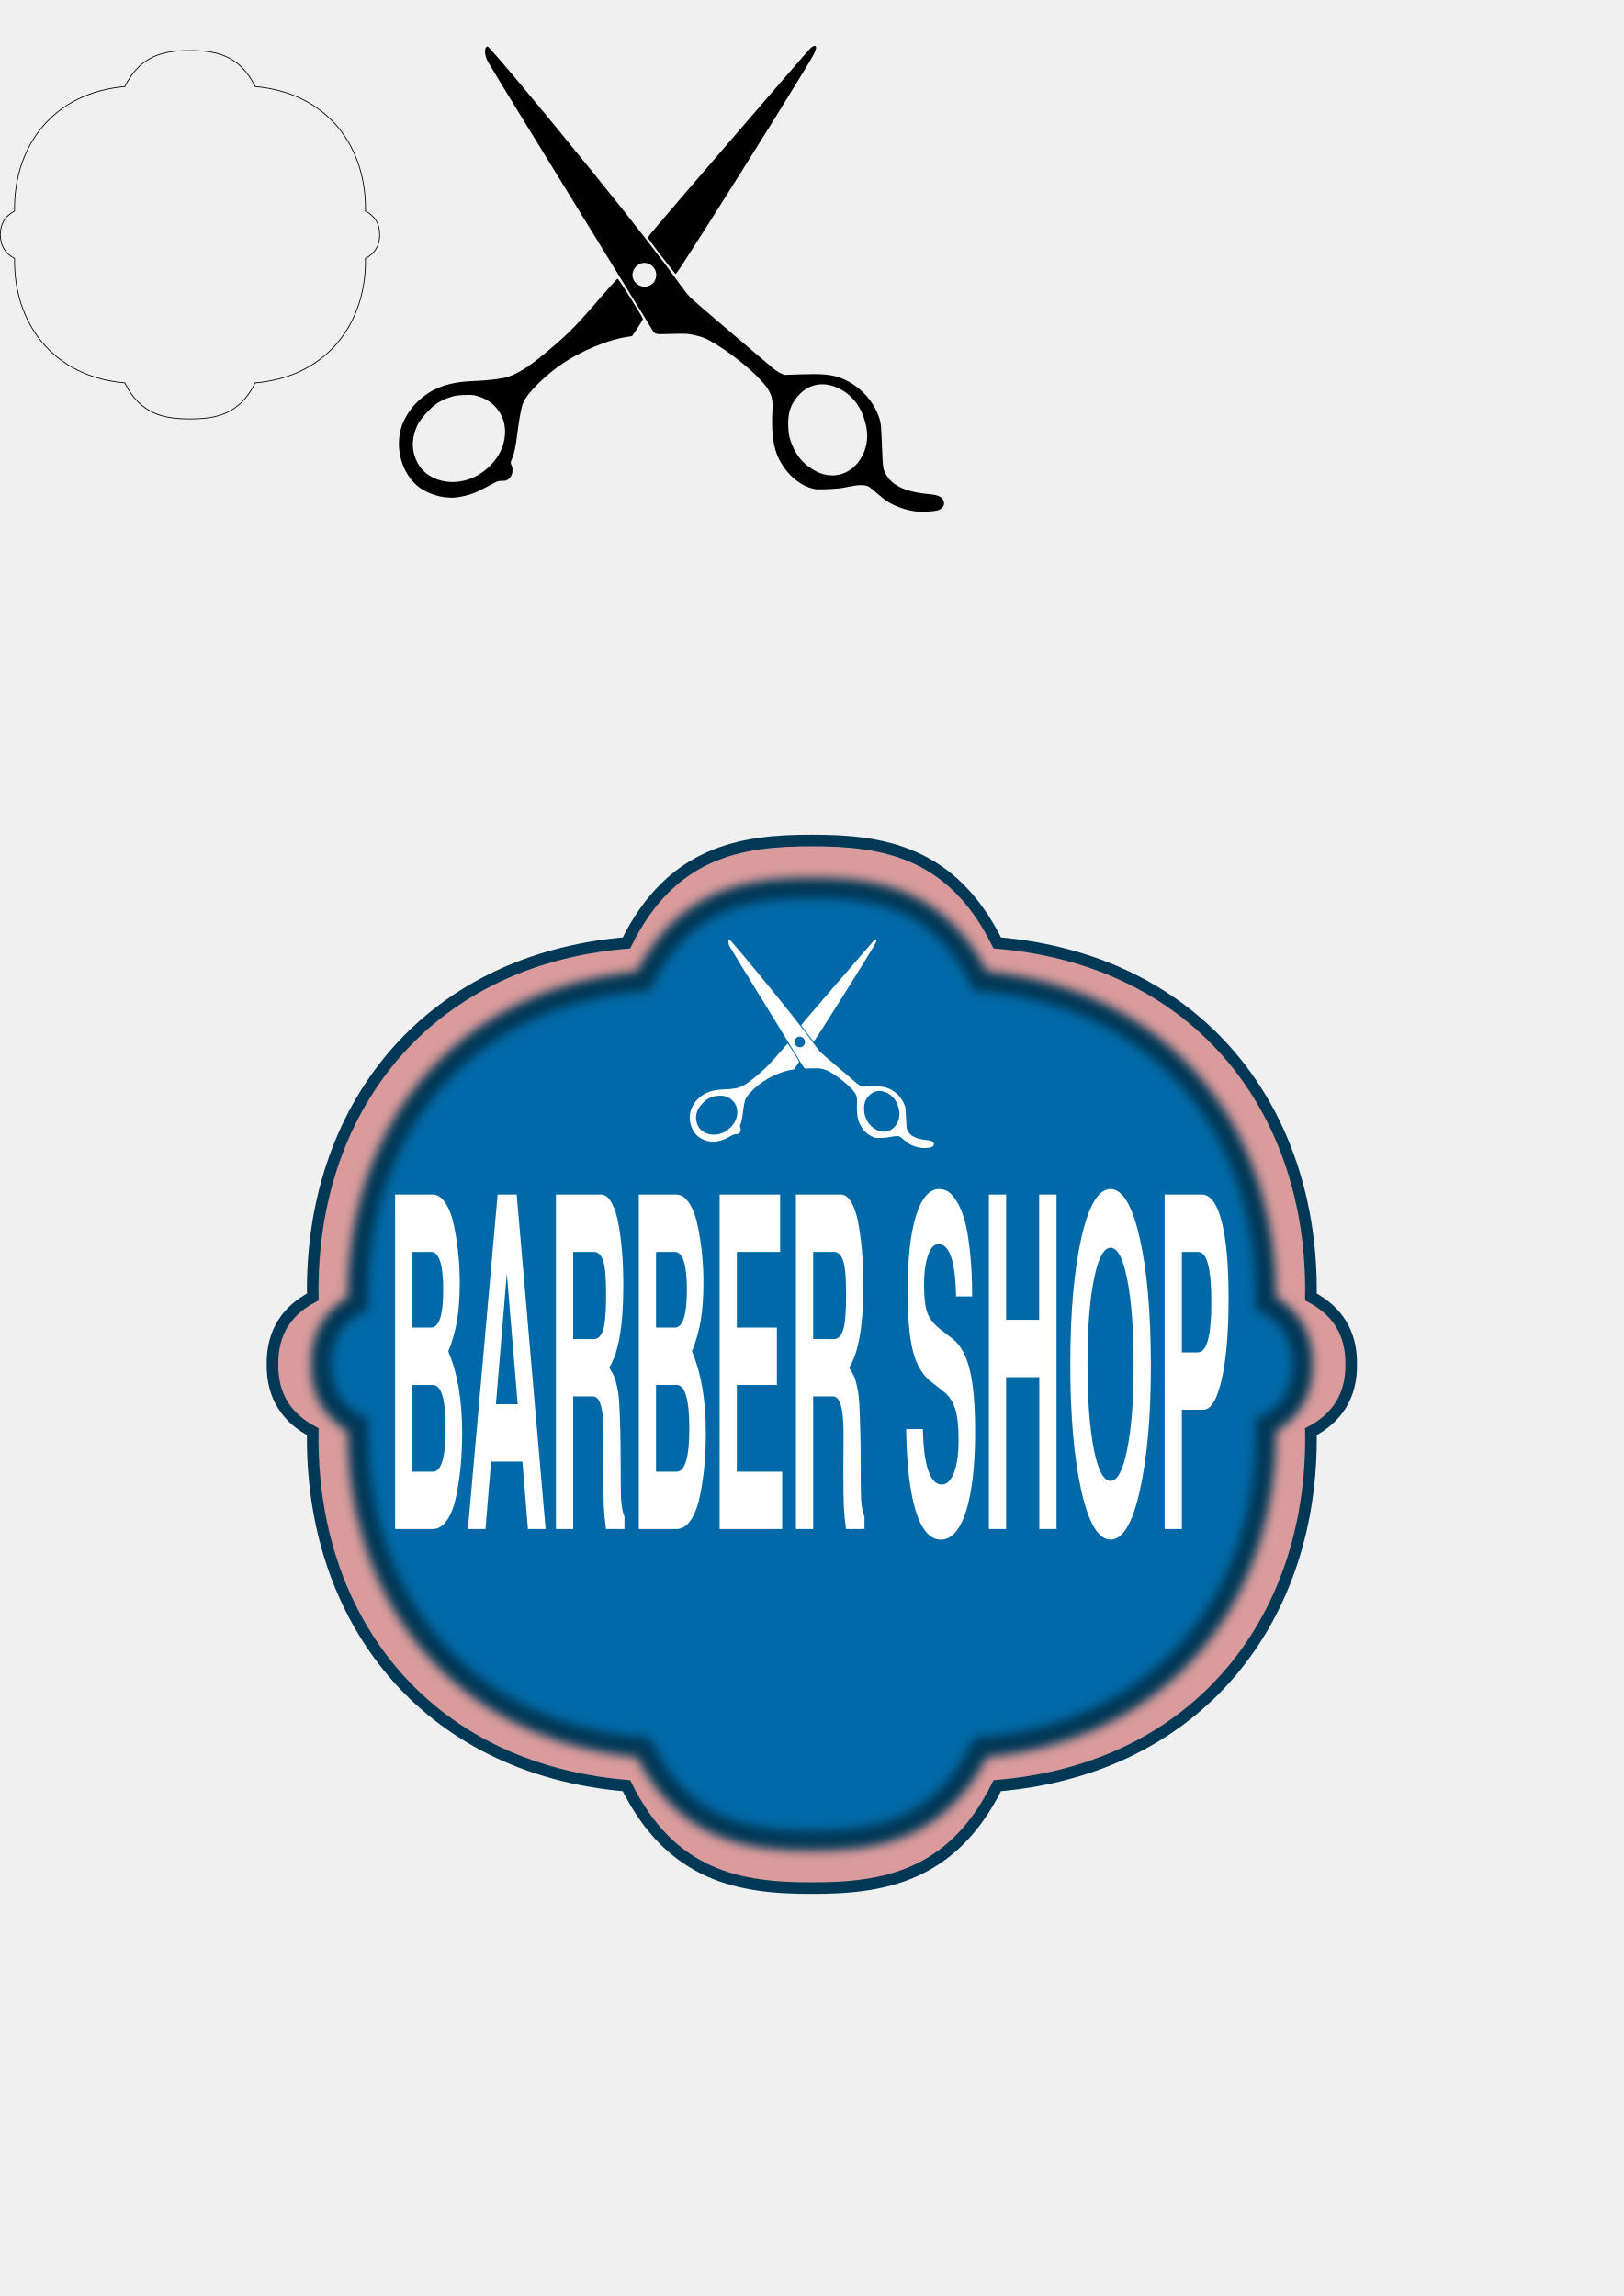
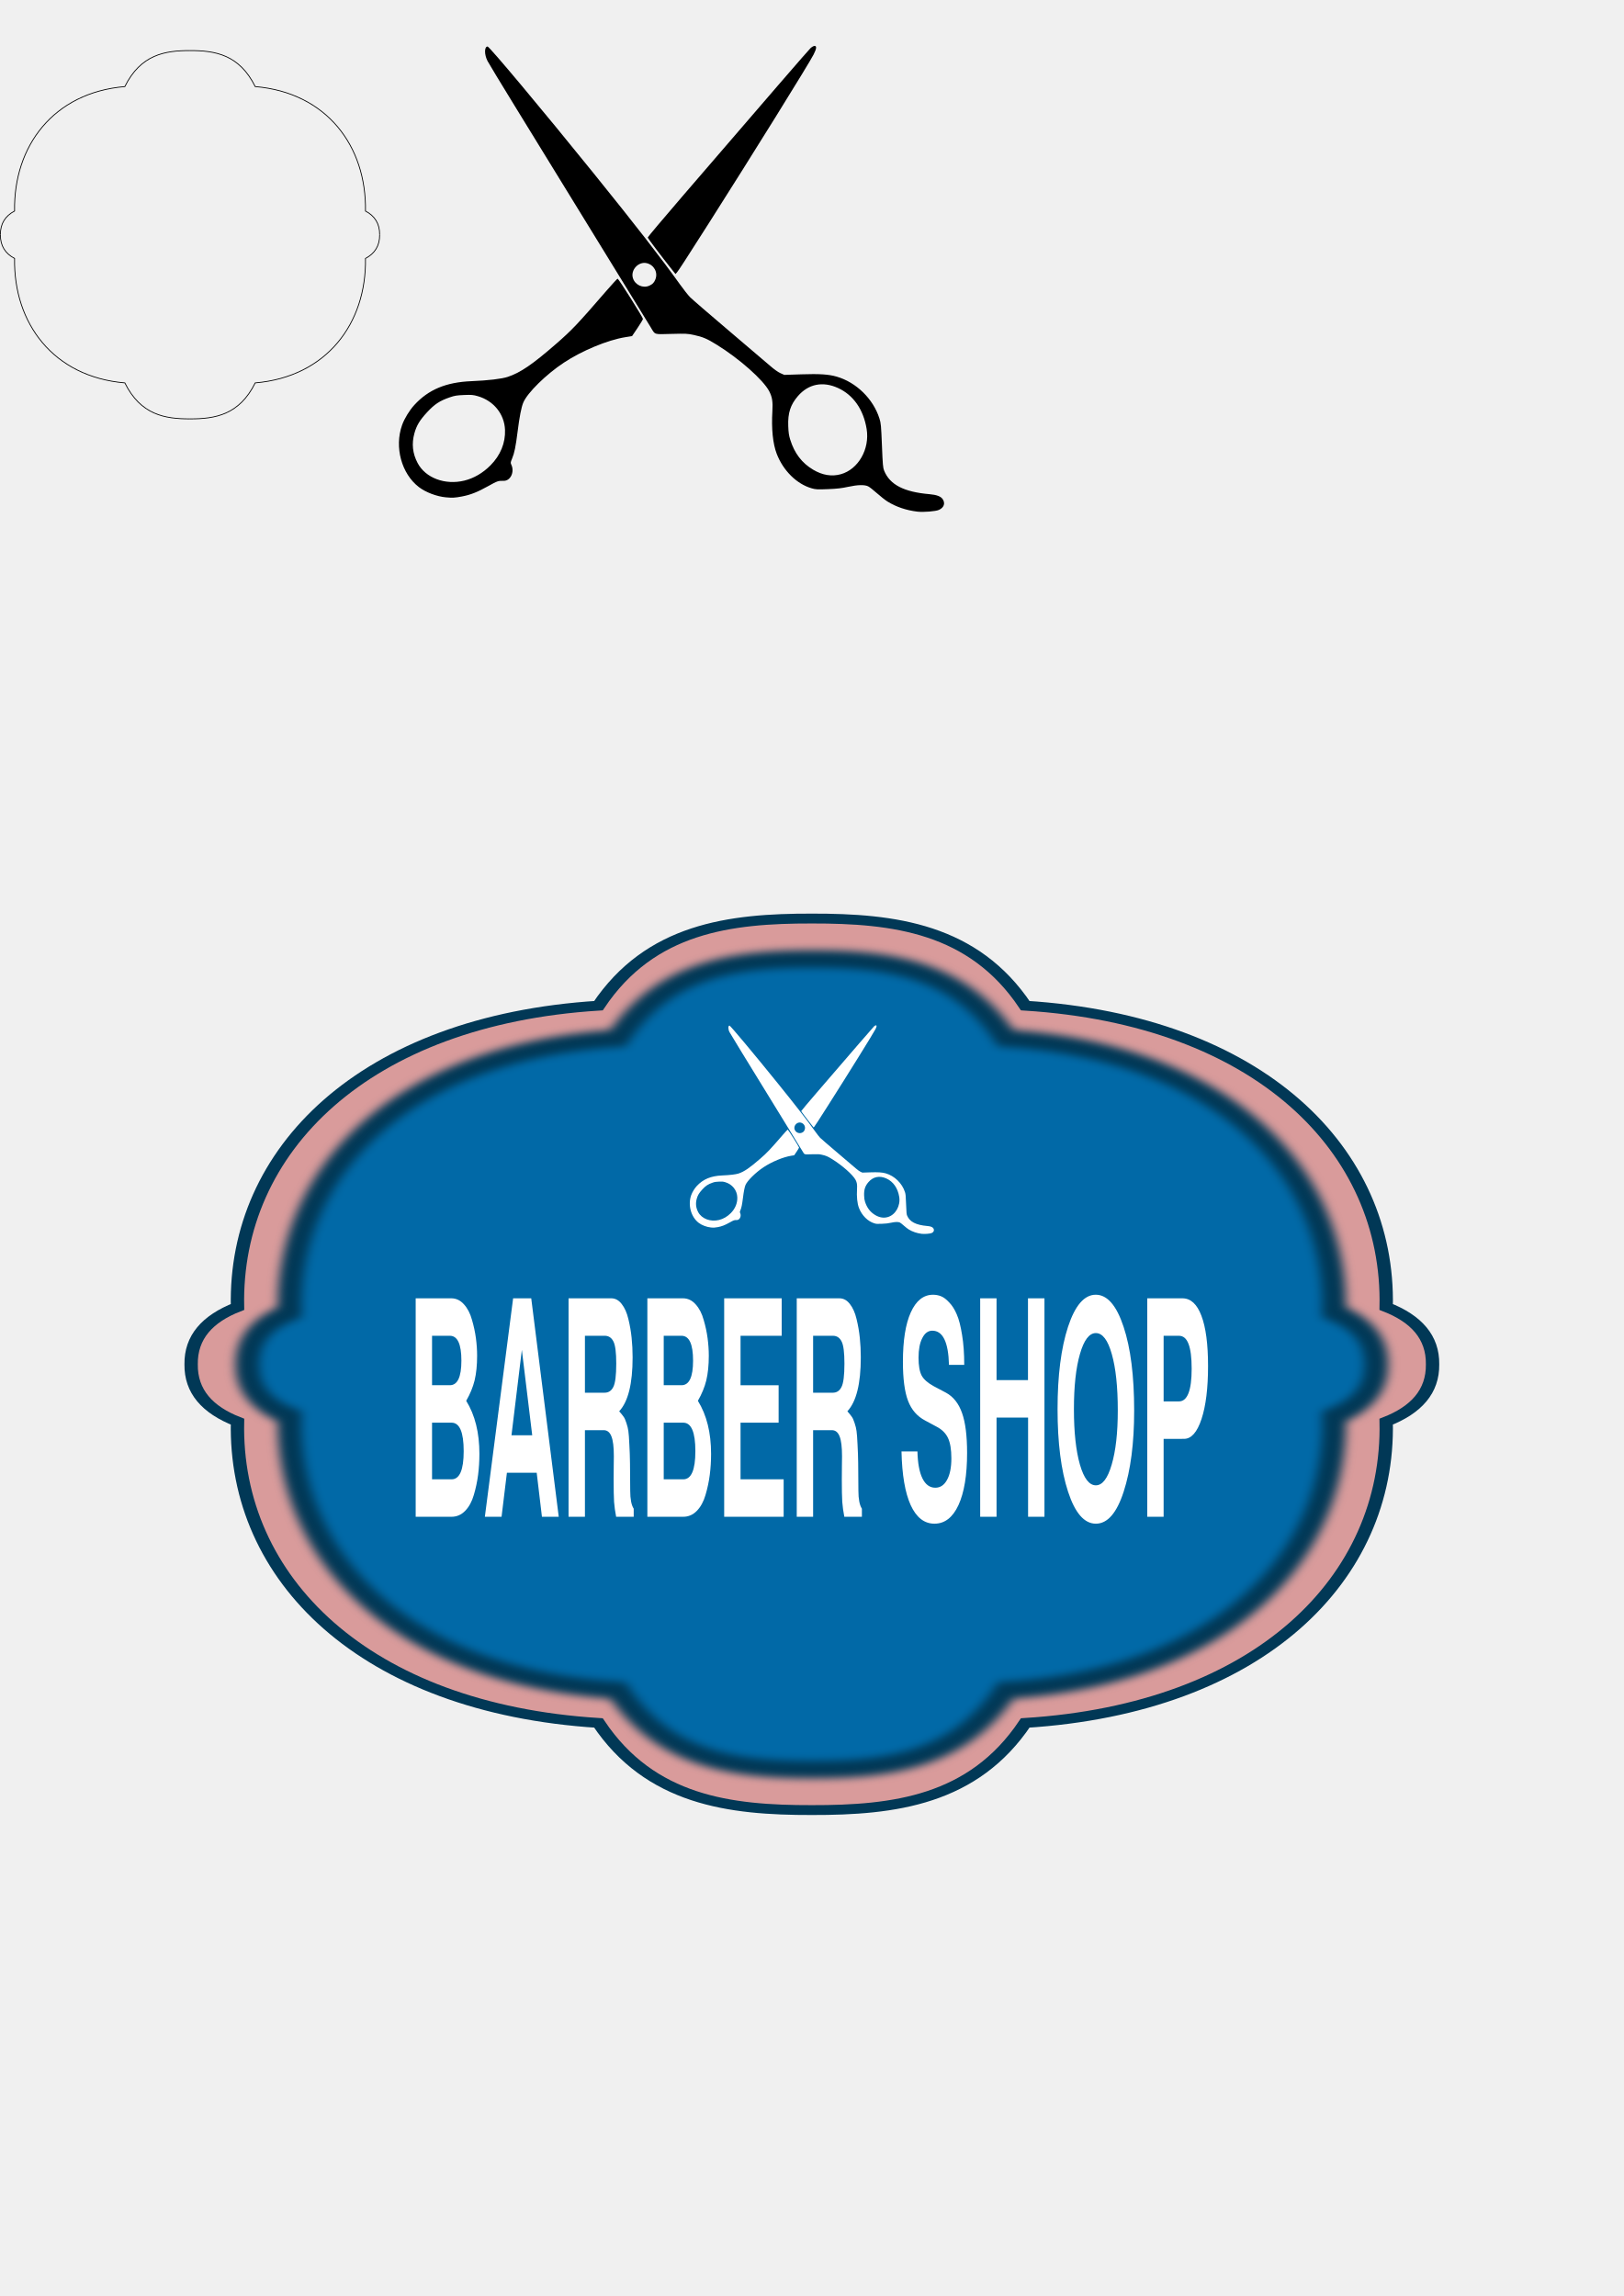
<svg xmlns="http://www.w3.org/2000/svg" width="210mm" height="297mm" viewBox="0 0 210 297" version="1.1" id="svg1" xml:space="preserve">
  <defs id="defs1">
    <filter style="color-interpolation-filters:sRGB" id="filter21" x="-0.022" y="-0.023" width="1.045" height="1.046">
      <feGaussianBlur stdDeviation="0.625" id="feGaussianBlur21" />
    </filter>
  </defs>
  <g id="layer1">
-     <g id="g21">
-       <path style="fill:#d99b9b;fill-opacity:1;stroke:#013856;stroke-width:1.5;stroke-linecap:butt;stroke-linejoin:miter;stroke-opacity:1;stroke-dasharray:none" d="m 128.98,230.992 c 26.32,-2.234 40.957,-21.934 40.564,-45.795 3.379,-1.781 5.255,-4.594 5.212,-8.716 0.043,-4.123 -1.833,-6.936 -5.212,-8.716 0.393,-23.861 -14.245,-43.561 -40.564,-45.795 -5.83,-11.781 -14.763,-13.268 -23.981,-13.244 -9.218,-0.024 -18.151,1.463 -23.981,13.244 -26.32,2.234 -40.957,21.934 -40.564,45.795 -3.379,1.781 -5.255,4.594 -5.212,8.716 -0.043,4.123 1.833,6.936 5.212,8.716 -0.393,23.861 14.245,43.561 40.564,45.795 5.83,11.781 14.763,13.268 23.981,13.244 9.218,0.024 18.151,-1.463 23.981,-13.244 z" id="path21" />
-       <path style="fill:#0169a7;fill-opacity:1;stroke:#013856;stroke-width:2.646;stroke-linecap:butt;stroke-linejoin:miter;stroke-opacity:1;stroke-dasharray:none;filter:url(#filter21)" d="m 126.805,226.045 c 23.932,-2.031 37.241,-19.943 36.884,-41.639 3.072,-1.619 4.778,-4.177 4.739,-7.925 0.039,-3.748 -1.666,-6.306 -4.739,-7.925 0.357,-21.696 -12.952,-39.608 -36.884,-41.639 -5.301,-10.712 -13.424,-12.064 -21.805,-12.043 -8.381,-0.022 -16.504,1.33 -21.805,12.043 -23.932,2.031 -37.241,19.943 -36.884,41.639 -3.072,1.619 -4.778,4.177 -4.739,7.925 -0.039,3.748 1.666,6.306 4.739,7.925 -0.357,21.696 12.952,39.608 36.884,41.639 5.301,10.712 13.424,12.064 21.805,12.043 8.381,0.022 16.504,-1.33 21.805,-12.043 z" id="path14" />
+     <g id="g21" transform="matrix(1.150844,0,0,0.8510305,-15.83854,26.29021)">
+       <path style="fill:#d99b9b;fill-opacity:1;stroke:#013856;stroke-width:1.5;stroke-linecap:butt;stroke-linejoin:miter;stroke-dasharray:none;stroke-opacity:1" d="m 128.98,230.992 c 26.32,-2.234 40.957,-21.934 40.564,-45.795 3.379,-1.781 5.255,-4.594 5.212,-8.716 0.043,-4.123 -1.833,-6.936 -5.212,-8.716 0.393,-23.861 -14.245,-43.561 -40.564,-45.795 -5.83,-11.781 -14.763,-13.268 -23.981,-13.244 -9.218,-0.024 -18.151,1.463 -23.981,13.244 -26.32,2.234 -40.957,21.934 -40.564,45.795 -3.379,1.781 -5.255,4.594 -5.212,8.716 -0.043,4.123 1.833,6.936 5.212,8.716 -0.393,23.861 14.245,43.561 40.564,45.795 5.83,11.781 14.763,13.268 23.981,13.244 9.218,0.024 18.151,-1.463 23.981,-13.244 z" id="path21" />
+       <path style="fill:#0169a7;fill-opacity:1;stroke:#013856;stroke-width:2.646;stroke-linecap:butt;stroke-linejoin:miter;stroke-dasharray:none;stroke-opacity:1;filter:url(#filter21)" d="m 126.805,226.045 c 23.932,-2.031 37.241,-19.943 36.884,-41.639 3.072,-1.619 4.778,-4.177 4.739,-7.925 0.039,-3.748 -1.666,-6.306 -4.739,-7.925 0.357,-21.696 -12.952,-39.608 -36.884,-41.639 -5.301,-10.712 -13.424,-12.064 -21.805,-12.043 -8.381,-0.022 -16.504,1.33 -21.805,12.043 -23.932,2.031 -37.241,19.943 -36.884,41.639 -3.072,1.619 -4.778,4.177 -4.739,7.925 -0.039,3.748 1.666,6.306 4.739,7.925 -0.357,21.696 12.952,39.608 36.884,41.639 5.301,10.712 13.424,12.064 21.805,12.043 8.381,0.022 16.504,-1.33 21.805,-12.043 z" id="path14" />
    </g>
    <path style="fill:none;stroke:#000000;stroke-width:0.102px;stroke-linecap:butt;stroke-linejoin:miter;stroke-opacity:1" d="m 24.576,6.543 c -3.241,-0.008 -6.381,0.514 -8.431,4.656 -9.253,0.785 -14.4,7.711 -14.261,16.1 -1.188,0.626 -1.848,1.615 -1.832,3.064" id="path15" />
    <path style="fill:none;stroke:#000000;stroke-width:0.102px;stroke-linecap:butt;stroke-linejoin:miter;stroke-opacity:1" d="m 24.576,54.185 c -3.241,0.008 -6.381,-0.514 -8.431,-4.656 -9.253,-0.785 -14.4,-7.711 -14.261,-16.1 -1.188,-0.626 -1.848,-1.615 -1.832,-3.064" id="path16" />
    <path style="fill:none;stroke:#000000;stroke-width:0.102px;stroke-linecap:butt;stroke-linejoin:miter;stroke-opacity:1" d="m 24.576,6.543 c 3.241,-0.008 6.381,0.514 8.431,4.656 9.253,0.785 14.4,7.711 14.262,16.1 1.188,0.626 1.848,1.615 1.832,3.064" id="path17" />
    <path style="fill:none;stroke:#000000;stroke-width:0.102px;stroke-linecap:butt;stroke-linejoin:miter;stroke-opacity:1" d="m 24.576,54.185 c 3.241,0.008 6.381,-0.514 8.431,-4.656 9.253,-0.785 14.4,-7.711 14.262,-16.1 1.188,-0.626 1.848,-1.615 1.832,-3.064" id="path18" />
-     <path d="m 119.523,92.68 q 0,1.069 -0.356,2.078 -0.356,1.009 -1.158,1.989 -0.772,0.98 -2.345,1.573 -1.573,0.594 -3.74,0.594 h -9.737 V 77.274 h 9.648 q 2.019,0 3.473,0.594 1.484,0.594 2.197,1.544 0.742,0.92 1.069,1.811 0.327,0.891 0.327,1.751 0,1.395 -0.683,2.434 -0.683,1.009 -2.286,2.019 3.592,2.108 3.592,5.254 z m -12.883,-11.696 v 4.898 h 4.839 q 3.147,0 3.147,-2.434 0,-2.464 -3.147,-2.464 z m 0,8.609 v 5.61 h 5.314 q 3.295,0 3.295,-2.79 0,-2.82 -3.295,-2.82 z m 28.468,4.957 h -8.104 l -1.455,4.364 h -4.542 l 7.688,-21.64 h 4.928 l 7.481,21.64 h -4.572 z m -1.217,-3.711 -2.82,-8.46 -2.82,8.46 z m 22.145,4.364 q 0,-0.891 0.03,-1.395 0.03,-0.505 0.03,-0.891 0,-1.366 -0.653,-1.959 -0.653,-0.623 -2.108,-0.623 h -5.106 V 98.914 h -4.453 V 77.274 h 11.607 q 1.662,0 2.85,0.564 1.217,0.564 1.811,1.484 0.623,0.92 0.891,1.87 0.267,0.92 0.267,1.93 0,3.918 -3.651,5.343 0.801,0.327 1.187,0.534 0.386,0.178 0.772,0.623 0.416,0.445 0.534,0.801 0.148,0.356 0.267,1.306 0.148,0.95 0.178,1.87 0.03,0.92 0.059,2.731 0,1.247 0.95,1.781 V 98.914 h -4.779 q -0.416,-0.772 -0.564,-1.484 -0.119,-0.712 -0.119,-2.226 z m 0.712,-11.458 q 0,-1.662 -0.772,-2.197 -0.772,-0.564 -2.375,-0.564 h -5.373 v 5.64 h 5.373 q 1.573,0 2.345,-0.564 0.801,-0.564 0.801,-2.315 z m 25.796,8.935 q 0,1.069 -0.356,2.078 -0.356,1.009 -1.158,1.989 -0.772,0.98 -2.345,1.573 -1.573,0.594 -3.74,0.594 h -9.737 V 77.274 h 9.648 q 2.019,0 3.473,0.594 1.484,0.594 2.197,1.544 0.742,0.92 1.069,1.811 0.327,0.891 0.327,1.751 0,1.395 -0.683,2.434 -0.683,1.009 -2.286,2.019 3.592,2.108 3.592,5.254 z m -12.883,-11.696 v 4.898 h 4.839 q 3.147,0 3.147,-2.434 0,-2.464 -3.147,-2.464 z m 0,8.609 v 5.61 h 5.314 q 3.295,0 3.295,-2.79 0,-2.82 -3.295,-2.82 z m 20.898,0 v 5.61 h 11.726 V 98.914 H 186.107 V 77.274 h 15.644 v 3.711 h -11.191 v 4.898 h 10.36 v 3.711 z m 27.548,5.61 q 0,-0.891 0.03,-1.395 0.03,-0.505 0.03,-0.891 0,-1.366 -0.653,-1.959 -0.653,-0.623 -2.108,-0.623 h -5.106 V 98.914 H 205.847 V 77.274 h 11.607 q 1.662,0 2.85,0.564 1.217,0.564 1.811,1.484 0.623,0.92 0.891,1.87 0.267,0.92 0.267,1.93 0,3.918 -3.651,5.343 0.801,0.327 1.187,0.534 0.386,0.178 0.772,0.623 0.416,0.445 0.534,0.801 0.148,0.356 0.267,1.306 0.148,0.95 0.178,1.87 0.03,0.92 0.059,2.731 0,1.247 0.95,1.781 V 98.914 h -4.779 q -0.416,-0.772 -0.564,-1.484 -0.119,-0.712 -0.119,-2.226 z m 0.712,-11.458 q 0,-1.662 -0.772,-2.197 -0.772,-0.564 -2.375,-0.564 h -5.373 v 5.64 h 5.373 q 1.573,0 2.345,-0.564 0.801,-0.564 0.801,-2.315 z m 32.594,0.119 h -4.156 q -0.237,-3.384 -4.542,-3.384 -1.722,0 -2.731,0.742 -1.009,0.712 -1.009,1.93 0,1.187 0.861,1.781 0.861,0.564 3.236,1.039 l 3.384,0.653 q 2.998,0.594 4.364,2.019 1.366,1.395 1.366,3.948 0,3.295 -2.345,5.165 -2.345,1.84 -6.531,1.84 -4.156,0 -6.471,-1.84 -2.286,-1.84 -2.494,-5.314 h 4.334 q 0.119,1.751 1.366,2.672 1.247,0.92 3.503,0.92 2.019,0 3.176,-0.772 1.187,-0.772 1.187,-2.137 0,-1.306 -0.92,-2.019 -0.92,-0.712 -3.147,-1.128 l -3.028,-0.594 q -3.295,-0.623 -4.69,-1.959 -1.395,-1.336 -1.395,-3.859 0,-3.176 2.137,-4.898 2.167,-1.751 6.056,-1.751 1.128,0 2.167,0.148 1.069,0.148 2.256,0.623 1.187,0.445 2.048,1.187 0.861,0.712 1.425,2.019 0.594,1.276 0.594,2.969 z m 17.366,5.225 h -8.579 V 98.914 H 255.748 V 77.274 h 4.453 v 8.104 h 8.549 v -8.104 h 4.482 V 98.914 h -4.453 z m 10.865,7.332 q -2.85,-3.176 -2.85,-8.163 0,-4.987 2.85,-8.163 2.879,-3.176 7.54,-3.176 4.69,0 7.57,3.176 2.879,3.147 2.879,8.312 0,4.809 -2.85,8.015 -2.82,3.176 -7.57,3.176 -4.72,0 -7.57,-3.176 z m 7.57,-15.703 q -2.701,0 -4.334,2.078 -1.633,2.048 -1.633,5.462 0,3.414 1.633,5.492 1.633,2.048 4.334,2.048 2.672,0 4.304,-2.048 1.662,-2.048 1.662,-5.373 0,-3.503 -1.633,-5.581 -1.603,-2.078 -4.334,-2.078 z M 305.648,91.196 V 98.914 h -4.453 V 77.274 h 9.559 q 3.384,0 5.165,1.722 1.811,1.722 1.811,4.987 0,3.295 -1.781,5.254 -1.781,1.959 -4.75,1.959 z m 0,-3.711 h 4.156 q 3.473,0 3.473,-3.236 0,-1.662 -0.861,-2.464 -0.831,-0.801 -2.612,-0.801 h -4.156 z" id="text21" style="font-weight:600;font-size:29.685px;line-height:1.25;font-family:FreeSans;-inkscape-font-specification:'FreeSans, Semi-Bold';letter-spacing:0px;word-spacing:0px;fill:#ffffff;stroke-width:0.742" transform="scale(0.5000964,1.999614)" aria-label="BARBER SHOP" />
+     <path d="m 62.003,188.062 q 0,1.396 -0.169,2.714 -0.169,1.318 -0.55,2.597 -0.367,1.279 -1.115,2.055 -0.748,0.775 -1.778,0.775 h -4.629 v -28.26 h 4.587 q 0.96,0 1.651,0.775 0.706,0.775 1.044,2.016 0.353,1.202 0.508,2.365 0.155,1.163 0.155,2.287 0,1.822 -0.325,3.179 -0.325,1.318 -1.087,2.636 1.708,2.752 1.708,6.861 z m -6.125,-15.273 v 6.396 h 2.3 q 1.496,0 1.496,-3.179 0,-3.217 -1.496,-3.217 z m 0,11.242 v 7.327 h 2.526 q 1.567,0 1.567,-3.644 0,-3.683 -1.567,-3.683 z m 13.535,6.474 h -3.853 l -0.692,5.698 h -2.159 l 3.655,-28.26 h 2.343 l 3.557,28.26 h -2.173 z m -0.579,-4.846 -1.341,-11.048 -1.341,11.048 z m 10.529,5.698 q 0,-1.163 0.014,-1.822 0.014,-0.659 0.014,-1.163 0,-1.783 -0.31,-2.558 -0.311,-0.814 -1.002,-0.814 h -2.428 v 11.203 h -2.117 v -28.26 h 5.518 q 0.79,0 1.355,0.737 0.579,0.737 0.861,1.938 0.296,1.202 0.423,2.442 0.127,1.202 0.127,2.52 0,5.117 -1.736,6.978 0.381,0.426 0.565,0.698 0.183,0.233 0.367,0.814 0.198,0.581 0.254,1.047 0.071,0.465 0.127,1.706 0.071,1.24 0.085,2.442 0.014,1.202 0.028,3.566 0,1.628 0.452,2.326 v 1.047 h -2.272 q -0.198,-1.008 -0.268,-1.938 -0.056,-0.93 -0.056,-2.907 z m 0.339,-14.963 q 0,-2.171 -0.367,-2.869 -0.367,-0.737 -1.129,-0.737 h -2.555 v 7.365 h 2.555 q 0.748,0 1.115,-0.737 0.381,-0.737 0.381,-3.024 z m 12.265,11.668 q 0,1.396 -0.169,2.714 -0.169,1.318 -0.55,2.597 -0.367,1.279 -1.115,2.055 -0.748,0.775 -1.778,0.775 h -4.629 v -28.26 h 4.587 q 0.96,0 1.651,0.775 0.706,0.775 1.044,2.016 0.353,1.202 0.508,2.365 0.155,1.163 0.155,2.287 0,1.822 -0.325,3.179 -0.325,1.318 -1.087,2.636 1.708,2.752 1.708,6.861 z m -6.125,-15.273 v 6.396 h 2.3 q 1.496,0 1.496,-3.179 0,-3.217 -1.496,-3.217 z m 0,11.242 v 7.327 h 2.526 q 1.567,0 1.567,-3.644 0,-3.683 -1.567,-3.683 z m 9.936,0 v 7.327 h 5.575 v 4.846 h -7.692 v -28.26 h 7.438 v 4.846 h -5.321 v 6.396 H 100.702 v 4.846 z m 13.097,7.327 q 0,-1.163 0.014,-1.822 0.014,-0.659 0.014,-1.163 0,-1.783 -0.31,-2.558 -0.31,-0.814 -1.002,-0.814 h -2.428 v 11.203 h -2.117 v -28.26 h 5.518 q 0.79,0 1.355,0.737 0.579,0.737 0.861,1.938 0.296,1.202 0.423,2.442 0.127,1.202 0.127,2.52 0,5.117 -1.736,6.978 0.381,0.426 0.565,0.698 0.183,0.233 0.367,0.814 0.198,0.581 0.254,1.047 0.07,0.465 0.127,1.706 0.07,1.24 0.085,2.442 0.014,1.202 0.028,3.566 0,1.628 0.452,2.326 v 1.047 h -2.272 q -0.198,-1.008 -0.268,-1.938 -0.057,-0.93 -0.057,-2.907 z m 0.339,-14.963 q 0,-2.171 -0.367,-2.869 -0.367,-0.737 -1.129,-0.737 h -2.555 v 7.365 h 2.555 q 0.748,0 1.115,-0.737 0.381,-0.737 0.381,-3.024 z m 15.497,0.155 h -1.976 q -0.113,-4.419 -2.159,-4.419 -0.819,0 -1.298,0.969 -0.48,0.93 -0.48,2.52 0,1.551 0.409,2.326 0.409,0.737 1.538,1.357 l 1.609,0.853 q 1.425,0.775 2.075,2.636 0.649,1.822 0.649,5.156 0,4.303 -1.115,6.745 -1.115,2.403 -3.105,2.403 -1.976,0 -3.077,-2.403 -1.087,-2.403 -1.186,-6.939 h 2.061 q 0.057,2.287 0.649,3.489 0.593,1.202 1.665,1.202 0.96,0 1.51,-1.008 0.565,-1.008 0.565,-2.791 0,-1.706 -0.438,-2.636 -0.438,-0.93 -1.496,-1.473 l -1.44,-0.775 q -1.567,-0.814 -2.23,-2.558 -0.663,-1.744 -0.663,-5.039 0,-4.148 1.016,-6.396 1.03,-2.287 2.879,-2.287 0.536,0 1.03,0.194 0.508,0.194 1.073,0.814 0.565,0.581 0.974,1.551 0.409,0.93 0.677,2.636 0.282,1.667 0.282,3.876 z m 8.256,6.823 h -4.079 v 12.831 h -2.117 v -28.26 h 2.117 v 10.583 h 4.065 v -10.583 h 2.131 v 28.26 h -2.117 z m 5.166,9.575 q -1.355,-4.148 -1.355,-10.66 0,-6.513 1.355,-10.66 1.369,-4.148 3.585,-4.148 2.23,0 3.599,4.148 1.369,4.109 1.369,10.854 0,6.28 -1.355,10.467 -1.341,4.148 -3.599,4.148 -2.244,0 -3.599,-4.148 z m 3.599,-20.507 q -1.284,0 -2.061,2.714 -0.776,2.675 -0.776,7.133 0,4.458 0.776,7.172 0.776,2.675 2.061,2.675 1.27,0 2.046,-2.675 0.79,-2.675 0.79,-7.016 0,-4.574 -0.776,-7.288 -0.762,-2.714 -2.061,-2.714 z m 8.764,13.684 v 10.079 h -2.117 v -28.26 h 4.545 q 1.609,0 2.456,2.248 0.861,2.248 0.861,6.513 0,4.303 -0.847,6.861 -0.847,2.558 -2.258,2.558 z m 0,-4.846 h 1.976 q 1.651,0 1.651,-4.225 0,-2.171 -0.409,-3.217 -0.395,-1.047 -1.242,-1.047 h -1.976 z" id="text21" style="font-weight:600;font-size:29.685px;line-height:1.25;font-family:FreeSans;-inkscape-font-specification:'FreeSans, Semi-Bold';letter-spacing:0px;word-spacing:0px;fill:#ffffff;stroke-width:0.585" aria-label="BARBER SHOP" />
    <path style="fill:#000000" d="m 118.632,66.18 c -1.397,-0.163 -2.74,-0.617 -3.831,-1.295 -0.305,-0.189 -0.929,-0.679 -1.387,-1.089 -0.458,-0.41 -0.969,-0.809 -1.135,-0.887 -0.481,-0.227 -1.339,-0.205 -2.582,0.064 -0.863,0.187 -1.413,0.25 -2.615,0.299 -1.372,0.056 -1.582,0.045 -2.122,-0.112 -1.925,-0.557 -3.668,-2.283 -4.505,-4.462 -0.499,-1.298 -0.696,-3.241 -0.559,-5.509 0.074,-1.22 -0.025,-1.839 -0.409,-2.577 -0.763,-1.466 -3.867,-4.218 -6.797,-6.026 -1.268,-0.783 -1.787,-1.003 -2.962,-1.259 -0.795,-0.173 -1.026,-0.184 -2.895,-0.135 -2.324,0.061 -2.068,0.142 -2.667,-0.845 -0.297,-0.49 -7.552,-12.301 -17.575,-28.613 -1.786,-2.907 -3.377,-5.535 -3.535,-5.839 -0.43,-0.83 -0.429,-1.862 0.003,-1.878 0.229,-0.009 7.028,8.117 13.685,16.357 5.429,6.72 8.795,11.051 11.18,14.389 0.47,0.658 1.061,1.409 1.314,1.669 0.252,0.26 2.492,2.196 4.977,4.302 2.485,2.106 4.9,4.162 5.366,4.57 0.524,0.459 1.04,0.827 1.352,0.966 l 0.504,0.224 2.2,-0.073 c 2.351,-0.078 3.526,-0.002 4.555,0.293 2.543,0.729 4.745,2.879 5.546,5.414 0.197,0.625 0.219,0.861 0.327,3.504 0.102,2.515 0.135,2.881 0.285,3.251 0.741,1.821 2.556,2.759 5.888,3.044 0.9,0.077 1.448,0.286 1.684,0.642 0.359,0.541 0.169,1.087 -0.483,1.387 -0.419,0.192 -2.002,0.32 -2.809,0.226 z m -9.894,-4.834 c 2.27,-0.627 3.772,-3.255 3.348,-5.857 -0.412,-2.526 -1.725,-4.402 -3.715,-5.305 -1.965,-0.892 -3.815,-0.517 -5.167,1.045 -0.976,1.127 -1.321,2.198 -1.257,3.896 0.031,0.835 0.086,1.204 0.258,1.756 0.549,1.757 1.511,3.017 2.964,3.879 1.201,0.713 2.397,0.909 3.569,0.586 z M 83.991,36.95 c 0.413,-0.191 0.595,-0.379 0.764,-0.788 0.374,-0.902 -0.153,-1.9 -1.12,-2.122 -1.064,-0.244 -2.103,0.887 -1.778,1.935 0.276,0.89 1.303,1.359 2.134,0.975 z m -26.302,27.385 c -1.197,-0.109 -2.611,-0.642 -3.502,-1.32 -2.255,-1.716 -3.199,-5.179 -2.187,-8.021 0.302,-0.847 0.953,-1.914 1.593,-2.612 1.827,-1.992 4.106,-2.942 7.376,-3.076 2.18,-0.09 3.913,-0.294 4.706,-0.557 1.629,-0.54 3.206,-1.617 6.253,-4.272 2.043,-1.779 2.778,-2.556 6.516,-6.877 0.736,-0.851 1.383,-1.549 1.437,-1.551 0.12,-0.004 3.272,5.003 3.274,5.201 9.2e-4,0.077 -0.316,0.609 -0.704,1.183 l -0.705,1.043 -0.877,0.141 c -2.29,0.369 -5.617,1.751 -7.957,3.303 -2.293,1.521 -4.687,3.875 -5.228,5.141 -0.256,0.6 -0.497,1.831 -0.745,3.809 -0.238,1.9 -0.413,2.75 -0.71,3.453 -0.205,0.486 -0.212,0.545 -0.095,0.797 0.442,0.948 -0.12,2.105 -1.009,2.078 -0.682,-0.021 -0.794,0.018 -1.993,0.687 -1.396,0.779 -2.272,1.124 -3.404,1.339 -0.887,0.168 -1.208,0.186 -2.039,0.11 z m 2.352,-2.163 c 1.243,-0.302 2.41,-0.983 3.401,-1.983 1.283,-1.294 1.94,-2.902 1.874,-4.582 -0.081,-2.046 -1.465,-3.764 -3.511,-4.357 -0.603,-0.175 -0.817,-0.193 -1.785,-0.154 -0.944,0.039 -1.206,0.081 -1.848,0.301 -1.302,0.446 -1.969,0.886 -2.939,1.936 -0.955,1.035 -1.355,1.699 -1.636,2.717 -0.374,1.355 -0.239,2.601 0.415,3.845 1.013,1.926 3.543,2.882 6.029,2.277 z m 26.841,-27.332 c -1.308,-1.64 -3.102,-4.019 -3.106,-4.12 -0.002,-0.062 2.048,-2.498 4.556,-5.412 11.113,-12.915 16.208,-18.808 16.491,-19.074 0.167,-0.158 0.398,-0.29 0.512,-0.295 0.316,-0.012 0.283,0.341 -0.104,1.105 -0.602,1.191 -7.931,12.992 -13.551,21.823 -3.027,4.756 -3.932,6.152 -4.129,6.372 l -0.186,0.207 z" id="path1" />
-     <path style="fill:#ffffff;stroke-width:0.448" d="m 119.231,148.492 c -0.625,-0.073 -1.227,-0.276 -1.715,-0.58 -0.136,-0.085 -0.416,-0.304 -0.621,-0.488 -0.205,-0.183 -0.434,-0.362 -0.508,-0.397 -0.216,-0.102 -0.599,-0.092 -1.156,0.029 -0.386,0.084 -0.633,0.112 -1.171,0.134 -0.614,0.025 -0.708,0.02 -0.95,-0.05 -0.862,-0.25 -1.642,-1.022 -2.017,-1.998 -0.223,-0.581 -0.312,-1.451 -0.25,-2.467 0.033,-0.546 -0.011,-0.823 -0.183,-1.154 -0.341,-0.656 -1.732,-1.889 -3.043,-2.698 -0.568,-0.35 -0.8,-0.449 -1.326,-0.564 -0.356,-0.078 -0.459,-0.082 -1.296,-0.061 -1.041,0.027 -0.926,0.064 -1.194,-0.378 -0.133,-0.22 -3.381,-5.508 -7.869,-12.812 -0.8,-1.302 -1.512,-2.478 -1.583,-2.615 -0.193,-0.372 -0.192,-0.834 0.001,-0.841 0.103,-0.004 3.147,3.634 6.128,7.324 2.431,3.009 3.938,4.948 5.006,6.443 0.211,0.295 0.475,0.631 0.588,0.747 0.113,0.117 1.116,0.983 2.229,1.926 1.113,0.943 2.194,1.864 2.402,2.046 0.235,0.205 0.465,0.37 0.605,0.432 l 0.226,0.1 0.985,-0.033 c 1.053,-0.035 1.579,-9.8e-4 2.04,0.131 1.138,0.327 2.125,1.289 2.483,2.424 0.088,0.28 0.098,0.385 0.146,1.569 0.046,1.126 0.06,1.29 0.128,1.456 0.332,0.816 1.145,1.236 2.636,1.363 0.403,0.034 0.648,0.128 0.754,0.287 0.161,0.242 0.076,0.487 -0.216,0.621 -0.188,0.086 -0.897,0.143 -1.258,0.101 z m -4.43,-2.165 c 1.016,-0.281 1.689,-1.457 1.499,-2.623 -0.184,-1.131 -0.772,-1.971 -1.663,-2.375 -0.88,-0.399 -1.708,-0.232 -2.314,0.468 -0.437,0.505 -0.592,0.984 -0.563,1.745 0.014,0.374 0.038,0.539 0.115,0.786 0.246,0.787 0.677,1.351 1.327,1.737 0.538,0.319 1.073,0.407 1.598,0.262 z m -11.081,-10.923 c 0.185,-0.086 0.266,-0.17 0.342,-0.353 0.167,-0.404 -0.069,-0.851 -0.502,-0.95 -0.476,-0.109 -0.942,0.397 -0.796,0.866 0.124,0.399 0.584,0.609 0.955,0.437 z m -11.777,12.262 c -0.536,-0.049 -1.169,-0.287 -1.568,-0.591 -1.01,-0.768 -1.432,-2.319 -0.979,-3.591 0.135,-0.379 0.427,-0.857 0.713,-1.17 0.818,-0.892 1.838,-1.317 3.303,-1.377 0.976,-0.04 1.752,-0.132 2.107,-0.249 0.729,-0.242 1.435,-0.724 2.8,-1.913 0.915,-0.797 1.244,-1.145 2.918,-3.079 0.33,-0.381 0.619,-0.693 0.643,-0.694 0.054,-0.002 1.465,2.24 1.466,2.329 4.1e-4,0.034 -0.142,0.273 -0.315,0.53 l -0.316,0.467 -0.393,0.063 c -1.025,0.165 -2.515,0.784 -3.563,1.479 -1.027,0.681 -2.098,1.735 -2.341,2.302 -0.115,0.269 -0.223,0.82 -0.334,1.705 -0.107,0.851 -0.185,1.231 -0.318,1.546 -0.092,0.217 -0.095,0.244 -0.043,0.357 0.198,0.425 -0.054,0.943 -0.452,0.931 -0.305,-0.009 -0.356,0.008 -0.892,0.308 -0.625,0.349 -1.017,0.503 -1.524,0.599 -0.397,0.075 -0.541,0.083 -0.913,0.049 z m 1.053,-0.969 c 0.556,-0.135 1.079,-0.44 1.523,-0.888 0.574,-0.58 0.869,-1.299 0.839,-2.052 -0.036,-0.916 -0.656,-1.686 -1.572,-1.951 -0.27,-0.078 -0.366,-0.086 -0.799,-0.069 -0.423,0.017 -0.54,0.036 -0.828,0.135 -0.583,0.2 -0.882,0.397 -1.316,0.867 -0.428,0.464 -0.607,0.761 -0.732,1.217 -0.167,0.607 -0.107,1.165 0.186,1.722 0.454,0.862 1.587,1.29 2.699,1.02 z m 12.018,-12.238 c -0.586,-0.734 -1.389,-1.8 -1.391,-1.845 -8.9e-4,-0.028 0.917,-1.118 2.04,-2.423 4.976,-5.783 7.257,-8.421 7.384,-8.541 0.075,-0.071 0.178,-0.13 0.229,-0.132 0.142,-0.005 0.127,0.153 -0.046,0.495 -0.27,0.533 -3.551,5.817 -6.068,9.771 -1.356,2.13 -1.761,2.755 -1.849,2.853 l -0.083,0.093 z" id="path2" />
+     <path style="fill:#ffffff;stroke-width:0.448" d="m 119.231,159.605 c -0.625,-0.073 -1.227,-0.276 -1.715,-0.58 -0.136,-0.085 -0.416,-0.304 -0.621,-0.488 -0.205,-0.183 -0.434,-0.362 -0.508,-0.397 -0.216,-0.102 -0.599,-0.092 -1.156,0.029 -0.386,0.084 -0.633,0.112 -1.171,0.134 -0.614,0.025 -0.708,0.02 -0.95,-0.05 -0.862,-0.25 -1.642,-1.022 -2.017,-1.998 -0.223,-0.581 -0.312,-1.451 -0.25,-2.467 0.033,-0.546 -0.011,-0.823 -0.183,-1.154 -0.341,-0.656 -1.732,-1.889 -3.043,-2.698 -0.568,-0.35 -0.8,-0.449 -1.326,-0.564 -0.356,-0.078 -0.459,-0.082 -1.296,-0.061 -1.041,0.027 -0.926,0.064 -1.194,-0.378 -0.133,-0.22 -3.381,-5.508 -7.869,-12.812 -0.8,-1.302 -1.512,-2.478 -1.583,-2.615 -0.193,-0.372 -0.192,-0.834 0.001,-0.841 0.103,-0.004 3.147,3.634 6.128,7.324 2.431,3.009 3.938,4.948 5.006,6.443 0.211,0.295 0.475,0.631 0.588,0.747 0.113,0.117 1.116,0.983 2.229,1.926 1.113,0.943 2.194,1.864 2.402,2.046 0.235,0.205 0.465,0.37 0.605,0.432 l 0.226,0.1 0.985,-0.033 c 1.053,-0.035 1.579,-9.8e-4 2.04,0.131 1.138,0.327 2.125,1.289 2.483,2.424 0.088,0.28 0.098,0.385 0.146,1.569 0.046,1.126 0.06,1.29 0.128,1.456 0.332,0.816 1.145,1.236 2.636,1.363 0.403,0.034 0.648,0.128 0.754,0.287 0.161,0.242 0.076,0.487 -0.216,0.621 -0.188,0.086 -0.897,0.143 -1.258,0.101 z m -4.43,-2.165 c 1.016,-0.281 1.689,-1.457 1.499,-2.623 -0.184,-1.131 -0.772,-1.971 -1.663,-2.375 -0.88,-0.399 -1.708,-0.232 -2.314,0.468 -0.437,0.505 -0.592,0.984 -0.563,1.745 0.014,0.374 0.038,0.539 0.115,0.786 0.246,0.787 0.677,1.351 1.327,1.737 0.538,0.319 1.073,0.407 1.598,0.262 z m -11.081,-10.923 c 0.185,-0.086 0.266,-0.17 0.342,-0.353 0.167,-0.404 -0.069,-0.851 -0.502,-0.95 -0.476,-0.109 -0.942,0.397 -0.796,0.866 0.124,0.399 0.584,0.609 0.955,0.437 z m -11.777,12.262 c -0.536,-0.049 -1.169,-0.287 -1.568,-0.591 -1.01,-0.768 -1.432,-2.319 -0.979,-3.591 0.135,-0.379 0.427,-0.857 0.713,-1.17 0.818,-0.892 1.838,-1.317 3.303,-1.377 0.976,-0.04 1.752,-0.132 2.107,-0.249 0.729,-0.242 1.435,-0.724 2.8,-1.913 0.915,-0.797 1.244,-1.145 2.918,-3.079 0.33,-0.381 0.619,-0.693 0.643,-0.694 0.054,-0.002 1.465,2.24 1.466,2.329 4.1e-4,0.034 -0.142,0.273 -0.315,0.53 l -0.316,0.467 -0.393,0.063 c -1.025,0.165 -2.515,0.784 -3.563,1.479 -1.027,0.681 -2.098,1.735 -2.341,2.302 -0.115,0.269 -0.223,0.82 -0.334,1.705 -0.107,0.851 -0.185,1.231 -0.318,1.546 -0.092,0.217 -0.095,0.244 -0.043,0.357 0.198,0.425 -0.054,0.943 -0.452,0.931 -0.305,-0.009 -0.356,0.008 -0.892,0.308 -0.625,0.349 -1.017,0.503 -1.524,0.599 -0.397,0.075 -0.541,0.083 -0.913,0.049 z m 1.053,-0.969 c 0.556,-0.135 1.079,-0.44 1.523,-0.888 0.574,-0.58 0.869,-1.299 0.839,-2.052 -0.036,-0.916 -0.656,-1.686 -1.572,-1.951 -0.27,-0.078 -0.366,-0.086 -0.799,-0.069 -0.423,0.017 -0.54,0.036 -0.828,0.135 -0.583,0.2 -0.882,0.397 -1.316,0.867 -0.428,0.464 -0.607,0.761 -0.732,1.217 -0.167,0.607 -0.107,1.165 0.186,1.722 0.454,0.862 1.587,1.29 2.699,1.02 z m 12.018,-12.238 c -0.586,-0.734 -1.389,-1.8 -1.391,-1.845 -8.9e-4,-0.028 0.917,-1.118 2.04,-2.423 4.976,-5.783 7.257,-8.421 7.384,-8.541 0.075,-0.071 0.178,-0.13 0.229,-0.132 0.142,-0.005 0.127,0.153 -0.046,0.495 -0.27,0.533 -3.551,5.817 -6.068,9.771 -1.356,2.13 -1.761,2.755 -1.849,2.853 l -0.083,0.093 z" id="path2" />
  </g>
</svg>
